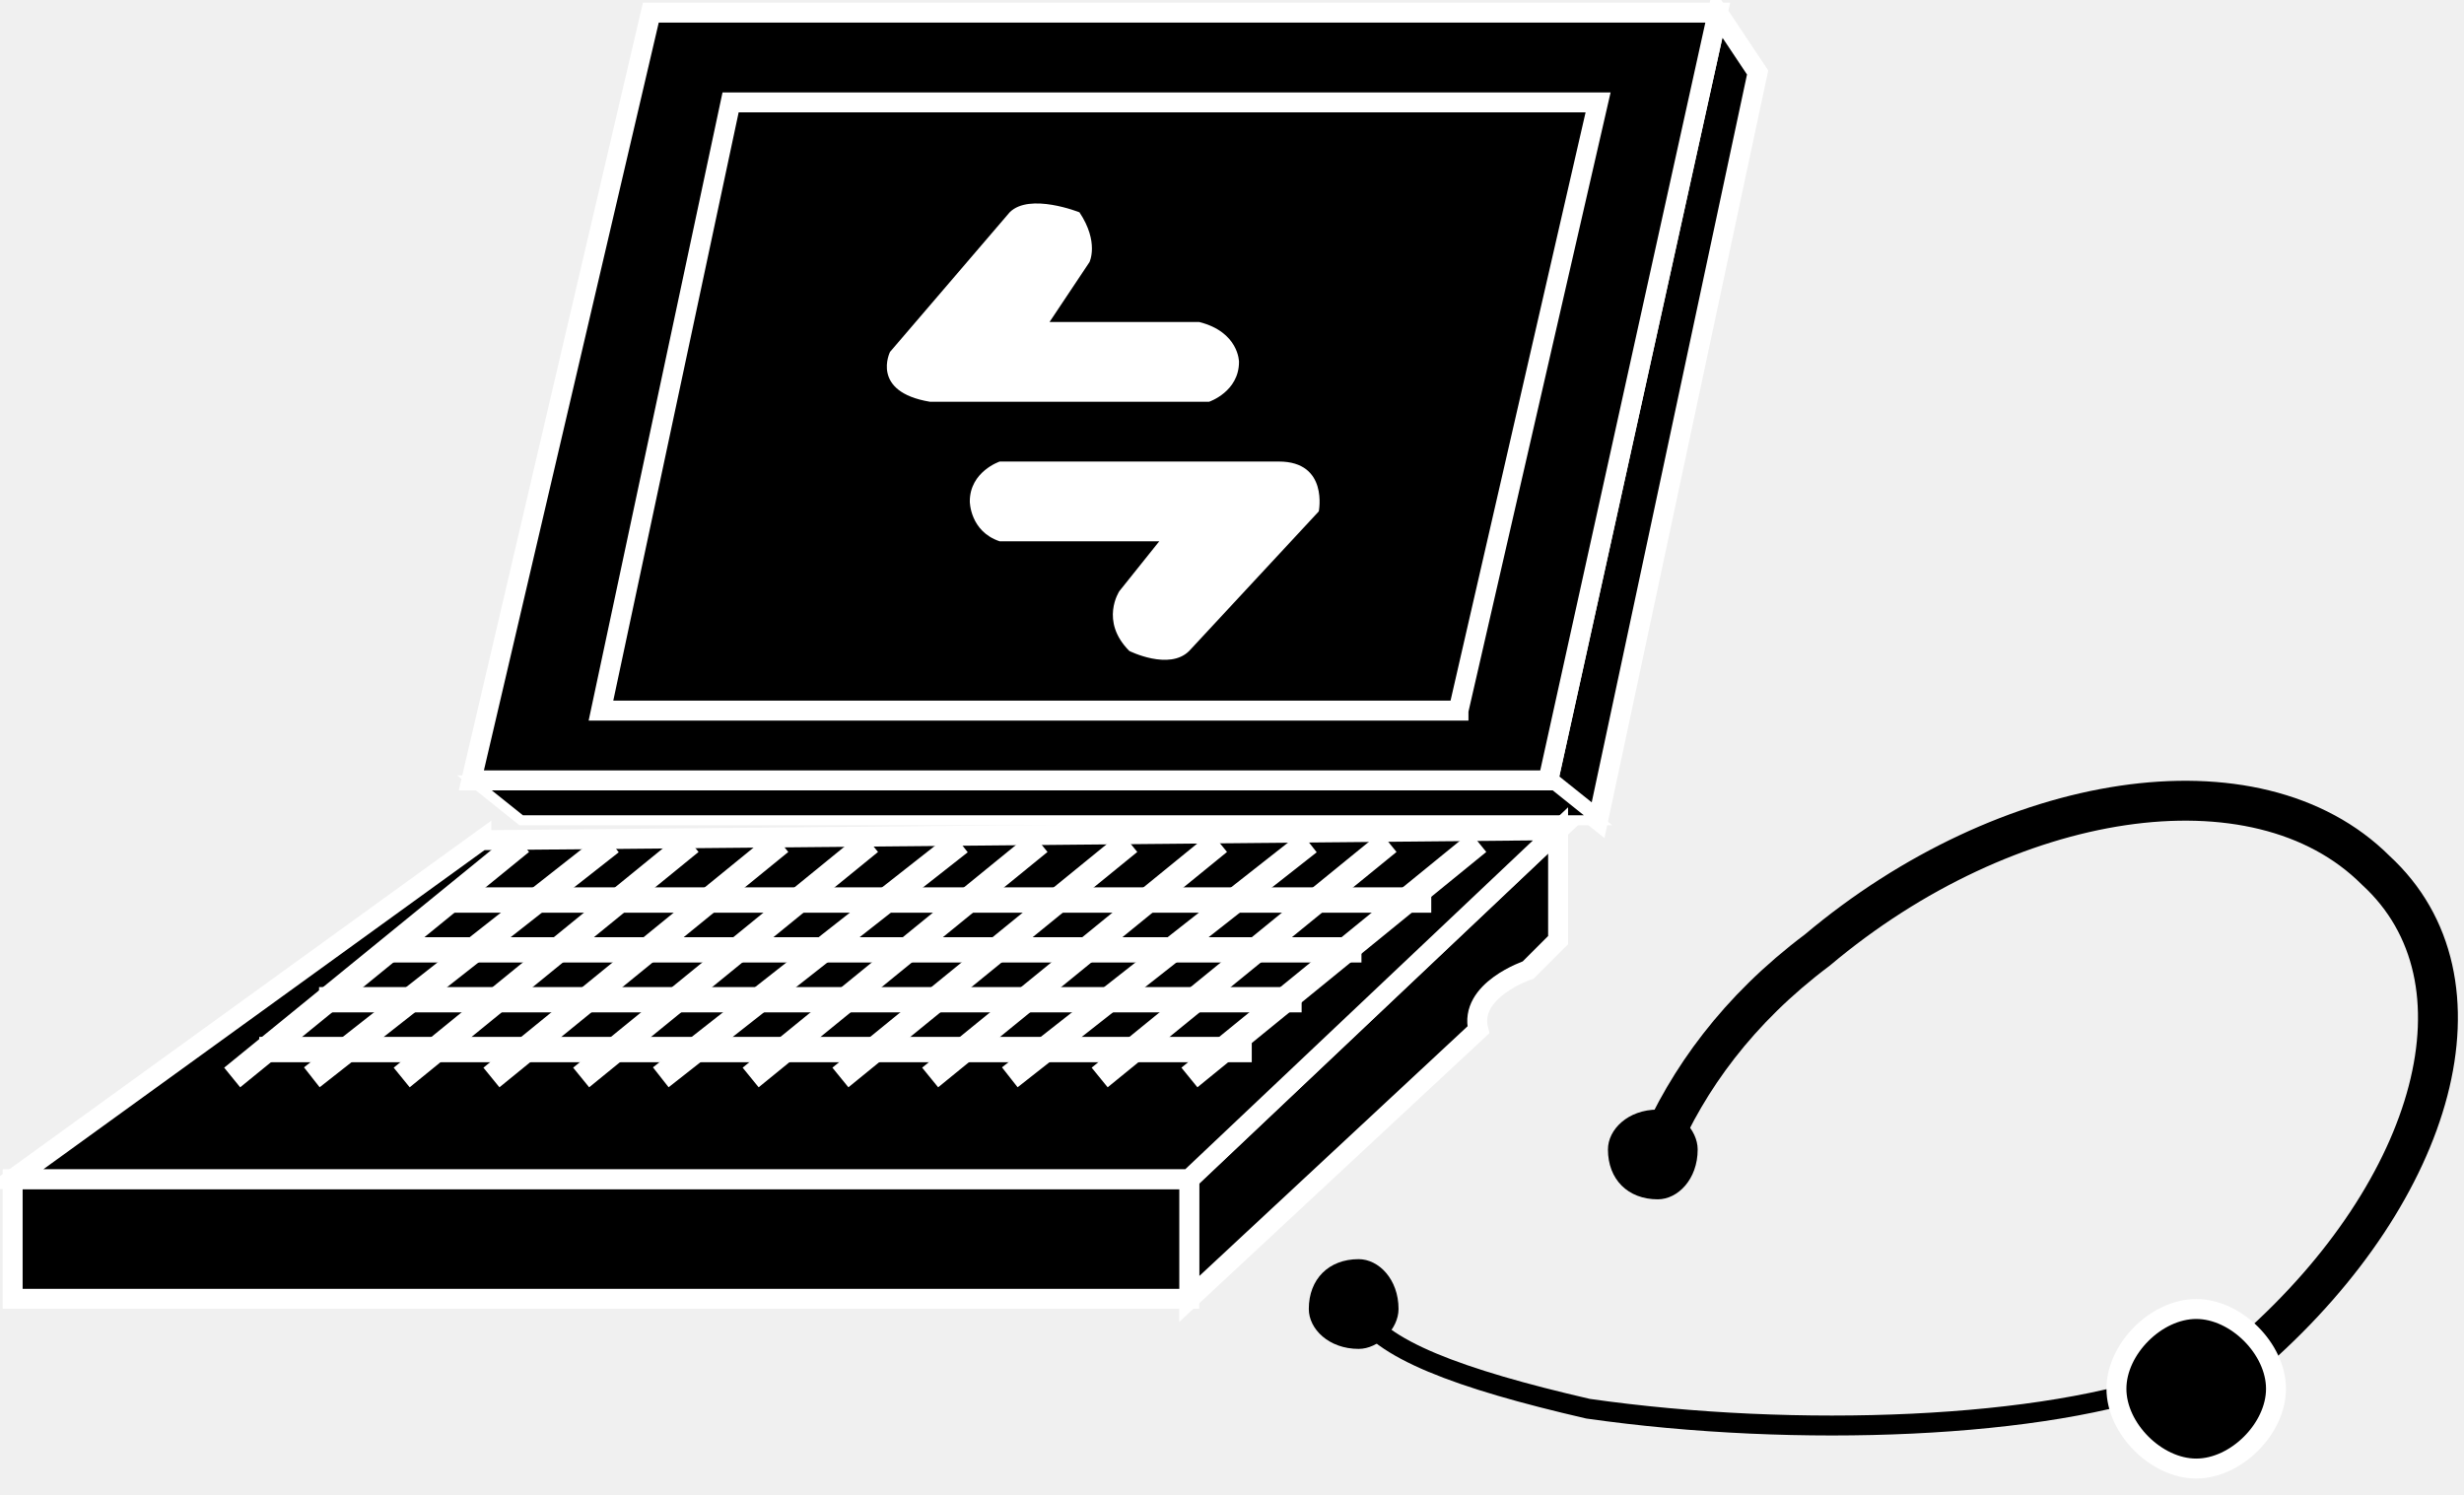
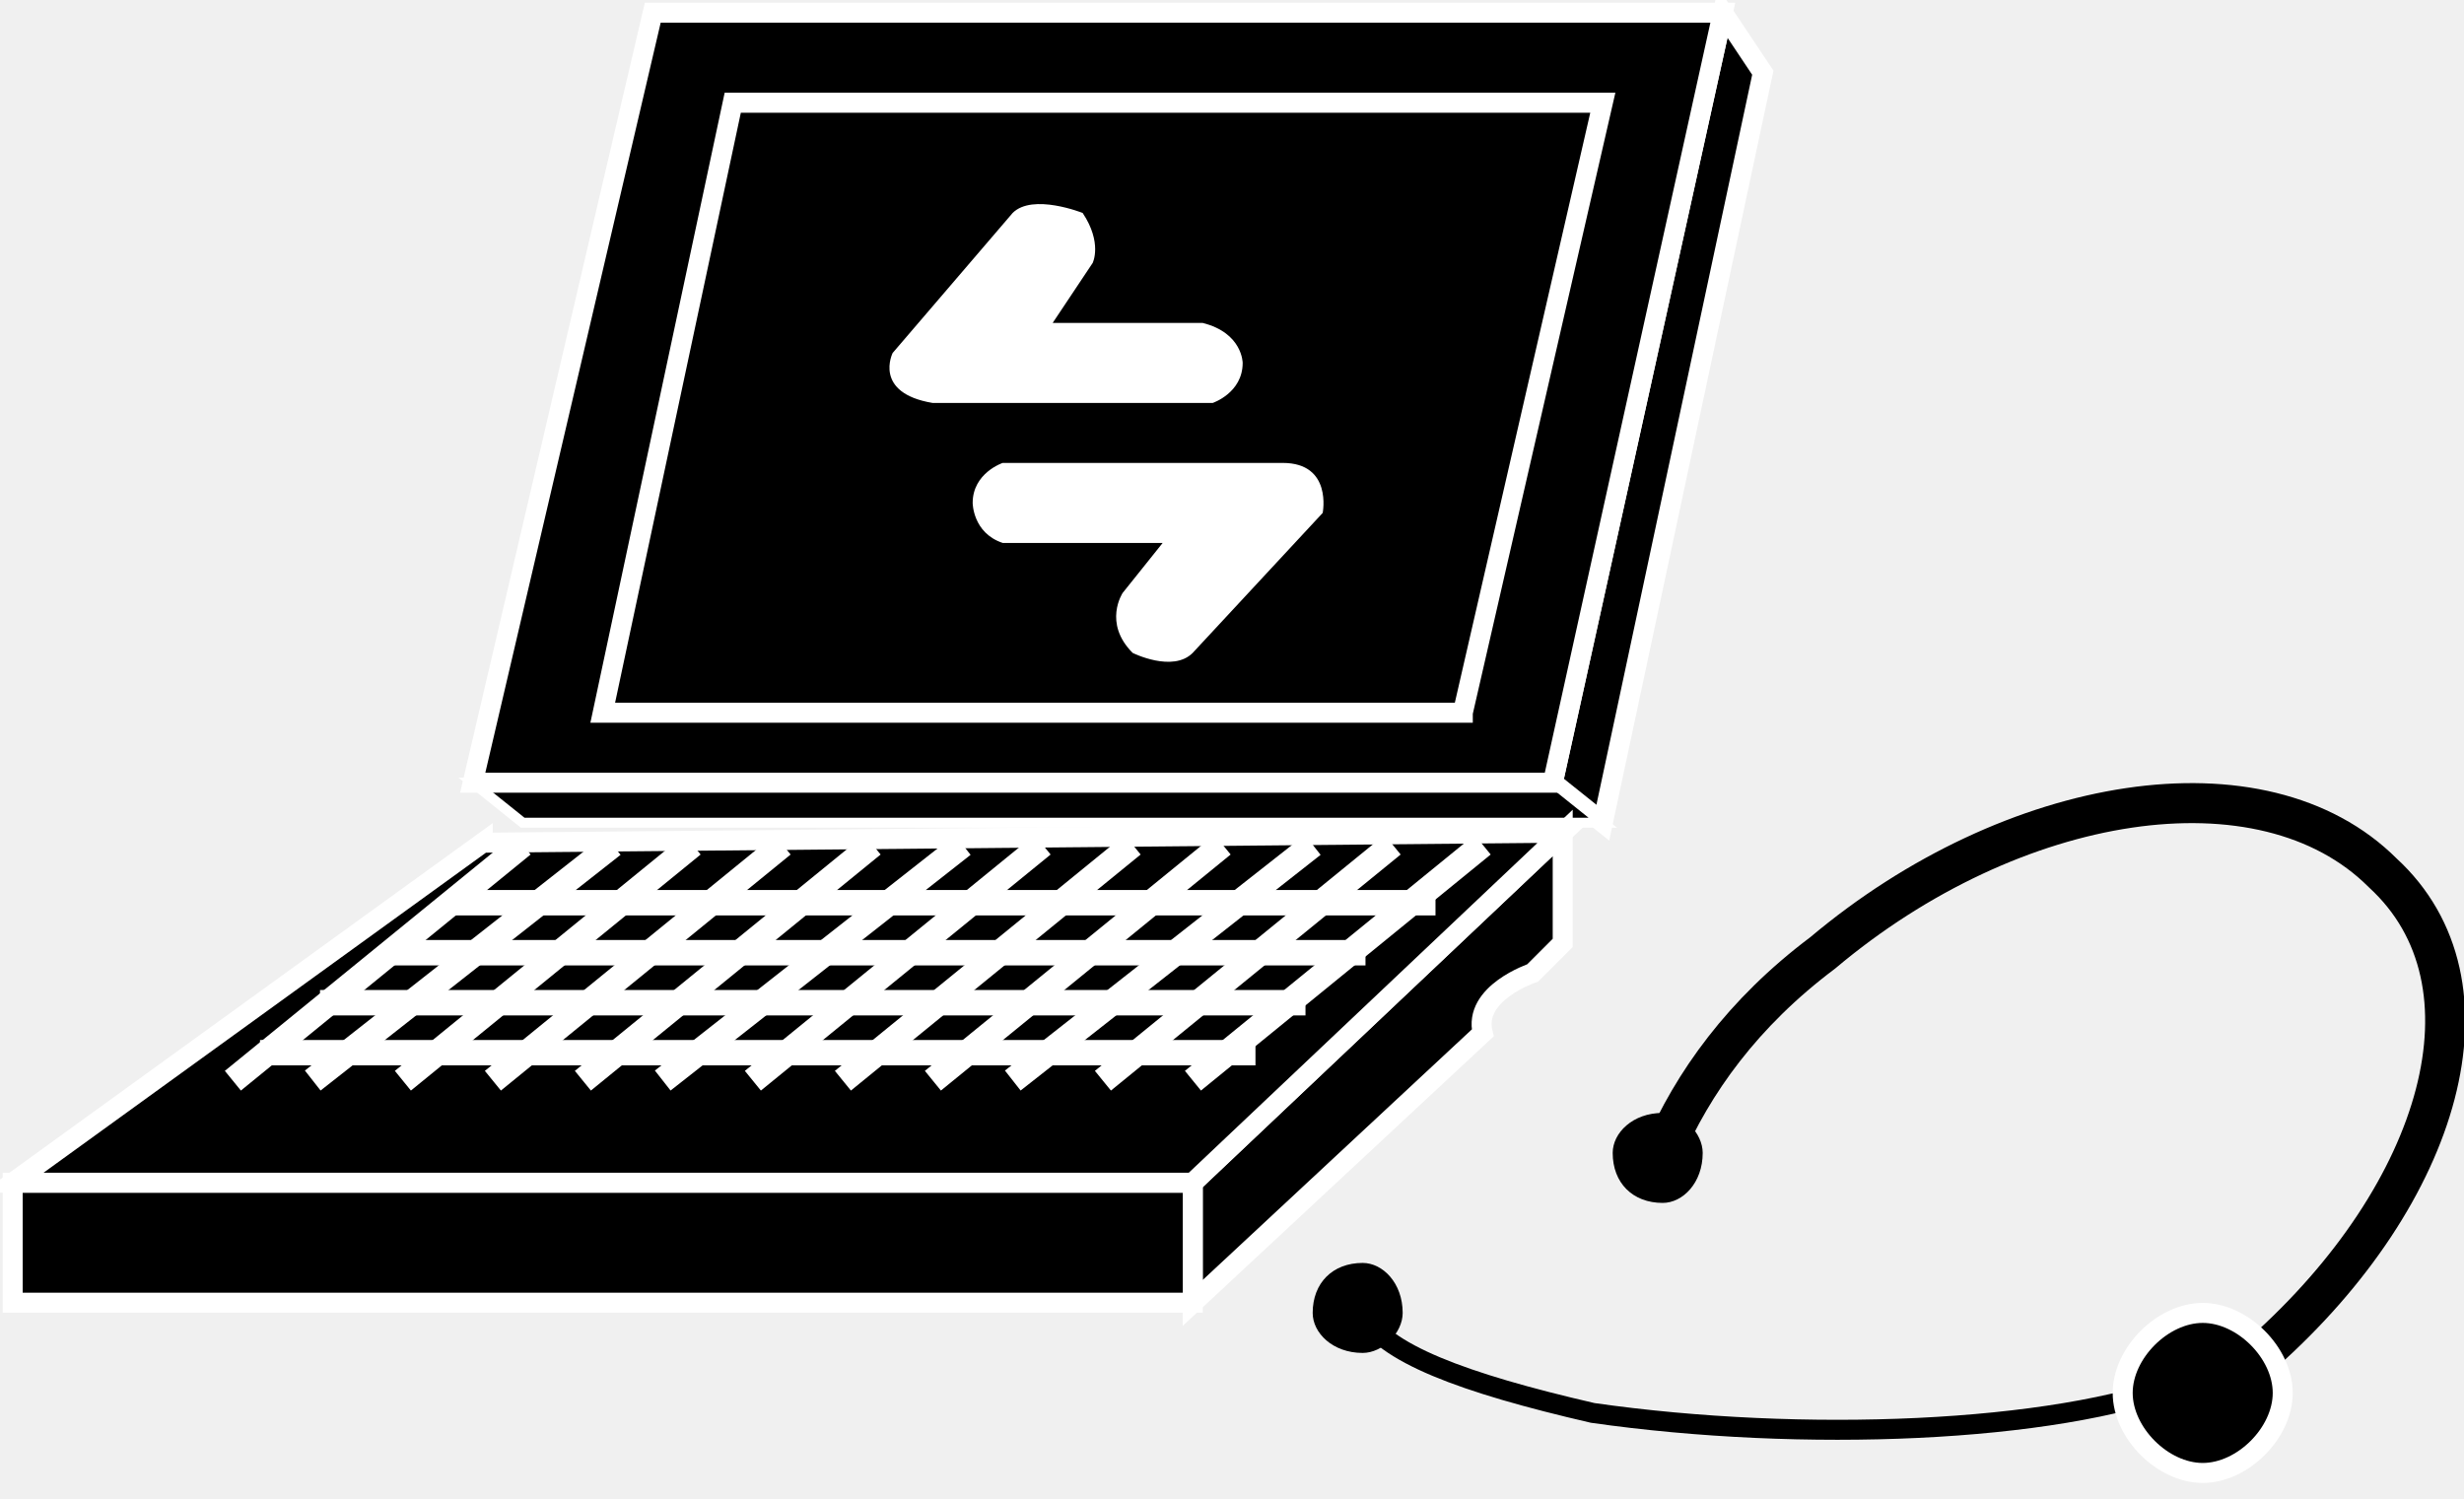
- <svg xmlns="http://www.w3.org/2000/svg" xmlns:xlink="http://www.w3.org/1999/xlink" viewBox="0 0 97.287 59" fill="#fff" fill-rule="evenodd" stroke="#000" stroke-linecap="round" stroke-linejoin="round">
+ <svg xmlns="http://www.w3.org/2000/svg" xmlns:xlink="http://www.w3.org/1999/xlink" viewBox="0 0 97 59" fill="#fff" fill-rule="evenodd" stroke="#000" stroke-linecap="round" stroke-linejoin="round">
  <style>.B{fill:#000}.C{stroke:none}.D{stroke:#fff}.E{stroke-width:.787}.F{stroke-linejoin:miter}.G{stroke-linecap:square}</style>
  <use xlink:href="#A" x=".5" y=".5" />
  <symbol id="A" overflow="visible">
    <path d="M54.719 51.189c0 .787-.787 1.575-1.575 1.575-1.181 0-1.968-.787-1.968-1.575 0-1.181.787-1.968 1.968-1.968.787 0 1.575.787 1.575 1.968z" class="B C" />
    <g fill="none" class="G">
      <path d="M85.428 53.945c-5.118 1.968-14.96 2.362-23.228 1.181-5.118-1.181-8.267-2.362-9.055-3.937" class="E" />
      <path d="M64.955 44.889c1.181-2.756 3.15-5.512 6.299-7.874 7.48-6.299 17.322-7.874 22.047-3.15 4.724 4.331 2.362 12.598-4.724 18.897-.787.394-1.575 1.181-2.362 1.575" stroke-width="1.575" />
    </g>
    <use xlink:href="#C" class="B C" />
    <use xlink:href="#C" fill="none" class="D E F" />
    <path d="M66.53 44.89c0 1.181-.787 1.968-1.575 1.968-1.181 0-1.968-.787-1.968-1.968 0-.787.787-1.575 1.968-1.575.787 0 1.575.787 1.575 1.575zm3.154-11.82z" class="B C" />
    <g class="D F">
      <path d="M67.322 0l1.575 2.362-6.299 29.527-1.968-1.575L67.322 0z" class="B E" />
      <path d="M18.11 30.315l1.968 1.575h42.519l-1.968-1.575H18.11z" stroke-width=".394" class="B" />
    </g>
    <use xlink:href="#D" class="B C" />
    <use xlink:href="#D" fill="none" class="D E F" />
    <path d="M0 46.062v4.724h46.456v-4.724H0z" class="B C" />
    <g class="D E F">
      <path d="M0 46.062v4.724h46.456v-4.724H0" fill="none" class="G" />
      <g class="B">
        <path d="M18.504 32.677l42.519-.394-14.567 13.779H0l18.504-13.386zm42.126-2.362L67.322 0H25.197L18.11 30.315h42.519z" />
        <path d="M57.086 27.559l5.512-24.015H28.346l-5.118 24.016h33.858z" />
      </g>
    </g>
    <g fill="none" class="G">
      <path d="M19.685 33.07l-10.63 8.661m14.173-8.661l-11.023 8.661m14.173-8.661l-10.63 8.661m14.173-8.661l-10.63 8.661m14.173-8.661l-10.63 8.661m14.173-8.661l-11.024 8.661m14.173-8.661l-10.63 8.661M43.7 33.07l-10.63 8.661m14.173-8.661l-10.63 8.661m14.173-8.661l-11.023 8.661m14.173-8.661l-10.63 8.661M57.48 33.07l-10.63 8.661" class="D" />
      <path d="M10.236 40.944h38.188m-35.826-1.968h37.795m-35.039-1.968h37.401m-35.039-1.968h37.795" class="D" />
    </g>
    <path d="M40.94 12.214h5.905c1.575.394 1.575 1.575 1.575 1.575 0 1.181-1.181 1.575-1.181 1.575H36.216c-2.362-.394-1.575-1.968-1.575-1.968l4.724-5.512c.787-.787 2.756 0 2.756 0 .787 1.181.394 1.968.394 1.968zm4.331 8.661h-6.299c-1.181-.394-1.181-1.575-1.181-1.575 0-1.181 1.181-1.575 1.181-1.575h11.023c1.968 0 1.575 1.968 1.575 1.968l-5.118 5.512c-.787.787-2.362 0-2.362 0-1.181-1.181-.394-2.362-.394-2.362z" class="C" />
  </symbol>
  <defs>
    <path id="C" d="M89.364 54.339c0 1.575-1.575 3.15-3.15 3.15s-3.15-1.575-3.15-3.15 1.575-3.15 3.15-3.15 3.15 1.575 3.15 3.15z" />
    <path id="D" d="M61.019 32.292v4.331l-1.181 1.181s-2.362.787-1.968 2.362l-11.417 10.63v-4.724z" />
  </defs>
</svg>
